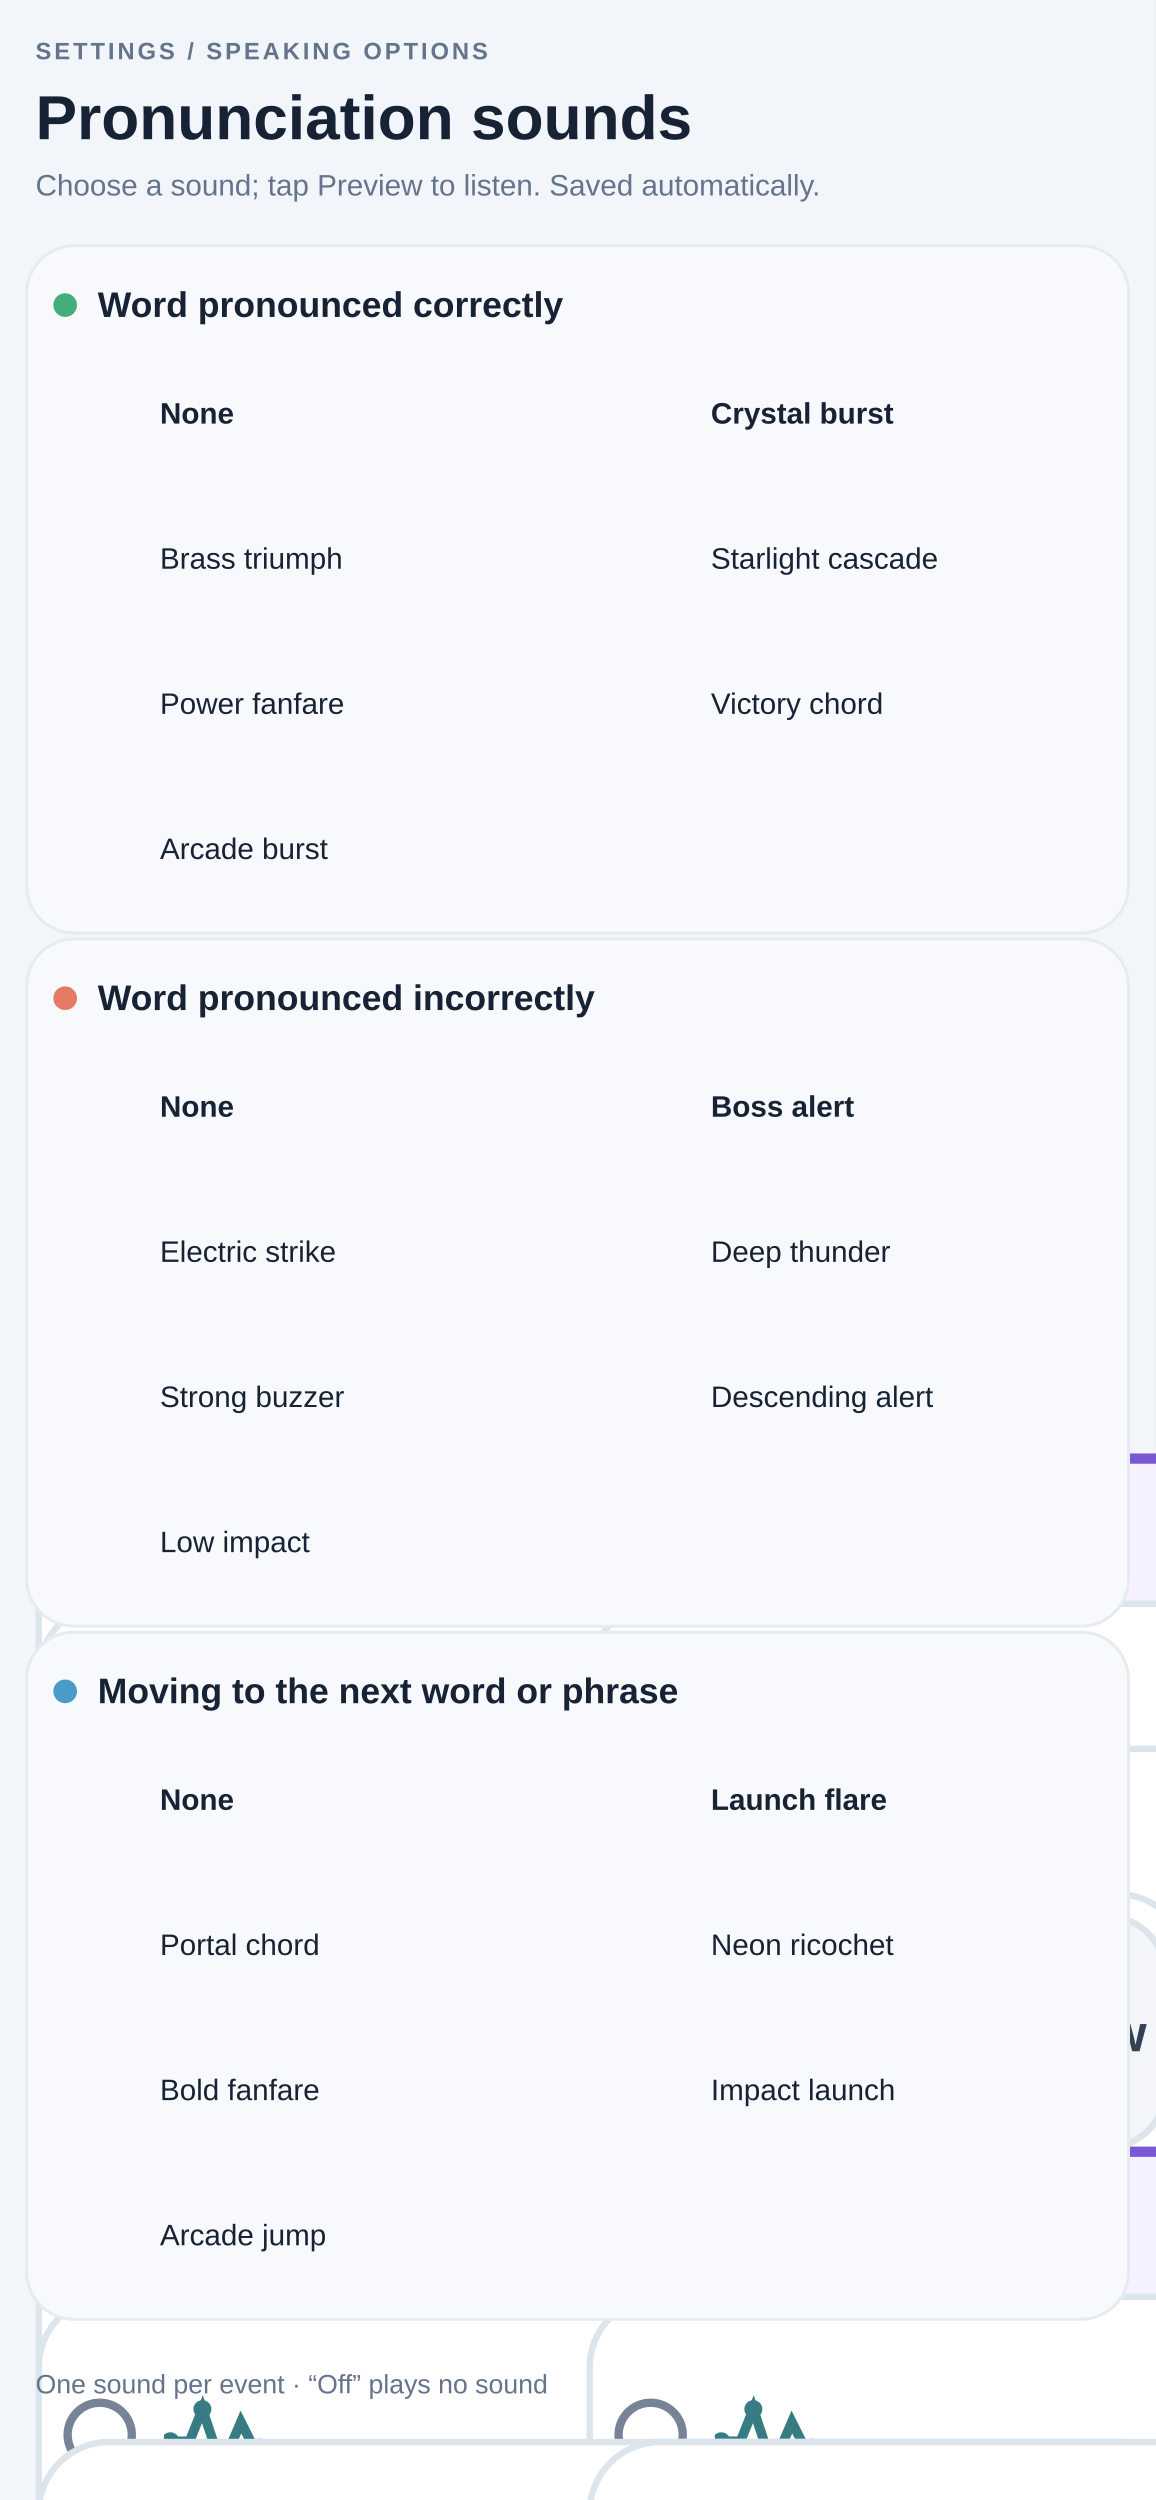
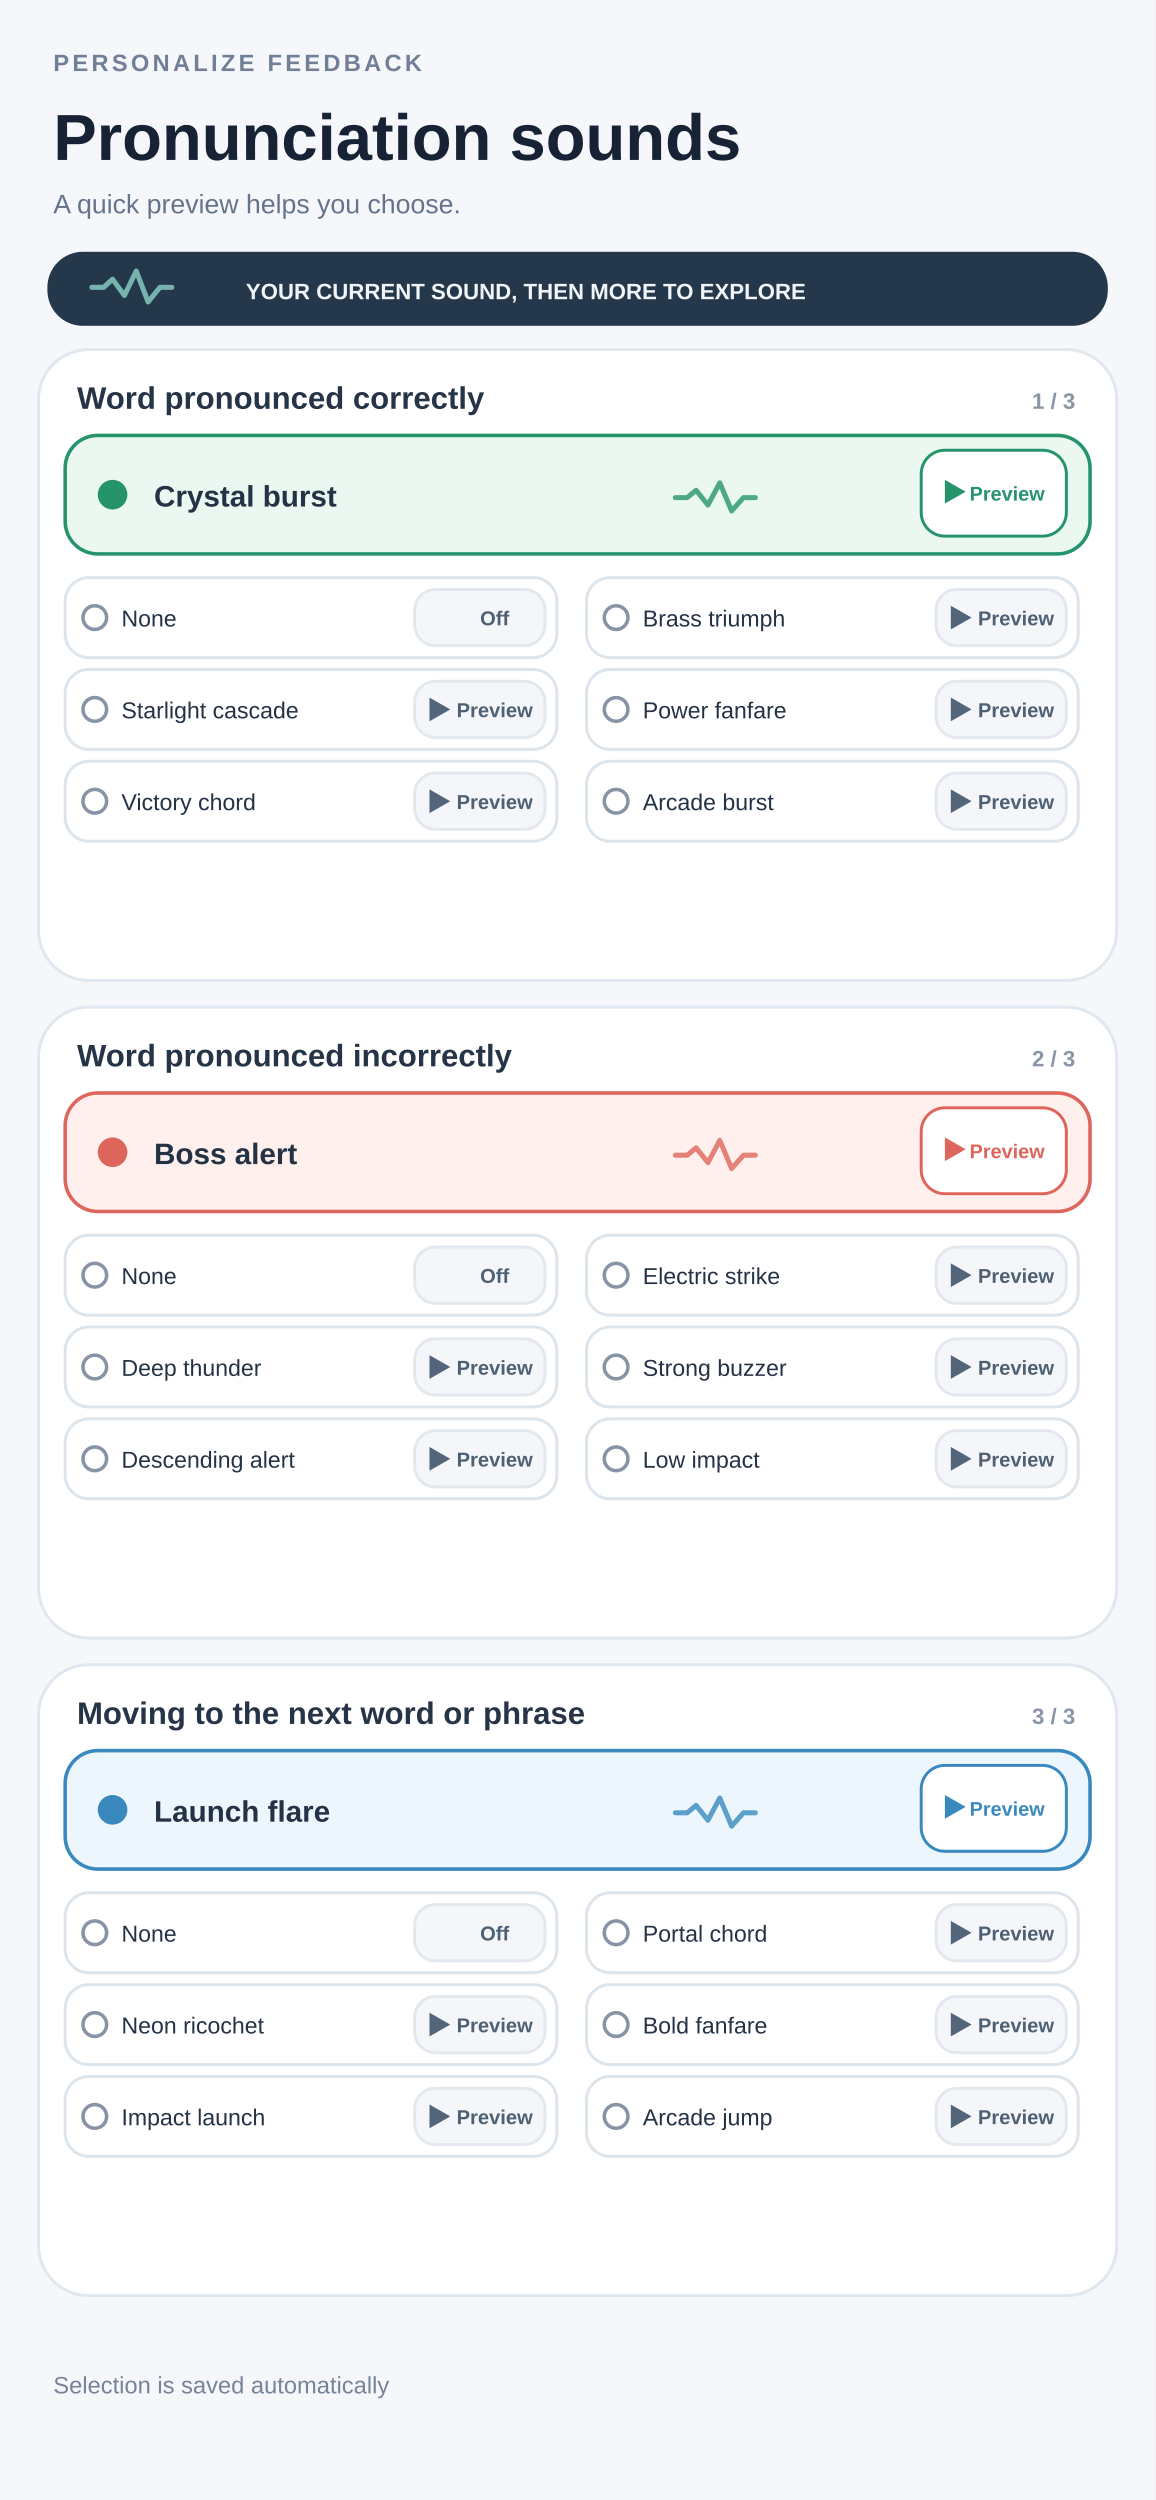
<svg xmlns="http://www.w3.org/2000/svg" viewBox="0 0 390 844" role="img" aria-labelledby="title desc">
  <defs>
-     <symbol id="art" viewBox="0 0 18 18">
-       <path d="M1 10h3l2-5 3 9 3-7 2 4h3" fill="none" stroke="#367c82" stroke-width="1.5" stroke-linecap="round" />
-       <g fill="#367c82">
-         <circle cx="1" cy="10" r="1.4" />
-         <circle cx="6" cy="5" r="1.4" />
-         <circle cx="9" cy="14" r="1.4" />
-         <circle cx="15" cy="11" r="1.4" />
-       </g>
-     </symbol>
-     <symbol id="tile" viewBox="0 0 180 44">
-       <rect x=".5" y=".5" width="179" height="43" rx="11" fill="#fff" stroke="#dce4ec" />
-       <circle cx="10" cy="22" r="5" fill="#fff" stroke="#778397" stroke-width="1.3" />
-       <use href="#art" x="20" y="13" width="18" height="18" />
-       <rect x="132" y="4" width="44" height="36" rx="9" fill="#f3f5f9" stroke="#dce4ec" />
-       <path d="M139 16l6 4-6 4z" fill="#526378" />
-       <text x="158" y="25" text-anchor="middle" fill="#334155" font-size="8" font-weight="700">Preview</text>
-     </symbol>
-     <symbol id="selected" viewBox="0 0 180 44">
-       <rect x=".5" y=".5" width="179" height="43" rx="11" fill="#f5f1ff" stroke="#7958d6" stroke-width="1.6" />
-       <circle cx="10" cy="22" r="5" fill="#7958d6" />
-       <circle cx="10" cy="22" r="2" fill="#fff" />
-       <use href="#art" x="20" y="13" width="18" height="18" />
-       <rect x="132" y="4" width="44" height="36" rx="9" fill="#fff" stroke="#cfc2f5" />
-       <path d="M139 16l6 4-6 4z" fill="#5b3cb2" />
-       <text x="158" y="25" text-anchor="middle" fill="#5b3cb2" font-size="8" font-weight="700">Preview</text>
-     </symbol>
-     <symbol id="none" viewBox="0 0 180 44">
-       <rect x=".5" y=".5" width="179" height="43" rx="11" fill="#fff" stroke="#dce4ec" />
-       <circle cx="10" cy="22" r="5" fill="#fff" stroke="#778397" stroke-width="1.3" />
-       <use href="#art" x="20" y="13" width="18" height="18" />
-       <text x="143" y="25" text-anchor="middle" fill="#8793a3" font-size="8" font-weight="700">Off</text>
-     </symbol>
-     <style>text{font-family:Arial,sans-serif}.ink{fill:#172335}.muted{fill:#64748b}.panel{fill:#f7f9fc;stroke:#e6ebf1}</style>
+     <linearGradient id="glow" x1="0" y1="0" x2="1" y2="1">
+       <stop offset="0" stop-color="#dff5ef" />
+       <stop offset="1" stop-color="#e8eaff" />
+     </linearGradient>
+     <style>text{font-family:Arial,Helvetica,sans-serif}.muted{fill:#758297}.ink{fill:#172335}</style>
  </defs>
-   <rect width="390" height="844" fill="#f2f5f9" />
-   <text x="12" y="20" class="muted" font-size="8" font-weight="700" letter-spacing="1">SETTINGS  /  SPEAKING OPTIONS</text>
-   <text x="12" y="47" class="ink" font-size="21" font-weight="700">Pronunciation sounds</text>
-   <text x="12" y="66" class="muted" font-size="10">Choose a sound; tap Preview to listen. Saved automatically.</text>
-   <g>
-     <rect class="panel" x="9" y="83" width="372" height="232" rx="16" />
-     <circle cx="22" cy="103" r="4" fill="#45ad7a" />
-     <text x="33" y="107" class="ink" font-size="12" font-weight="700">Word pronounced correctly</text>
-     <use href="#none" x="12" y="117" />
-     <text x="54" y="143" class="ink" font-size="10" font-weight="700">None</text>
-     <use href="#selected" x="198" y="117" />
-     <text x="240" y="143" class="ink" font-size="10" font-weight="700">Crystal burst</text>
-     <use href="#tile" x="12" y="166" />
-     <text x="54" y="192" class="ink" font-size="10">Brass triumph</text>
-     <use href="#tile" x="198" y="166" />
-     <text x="240" y="192" class="ink" font-size="10">Starlight cascade</text>
-     <use href="#tile" x="12" y="215" />
-     <text x="54" y="241" class="ink" font-size="10">Power fanfare</text>
-     <use href="#tile" x="198" y="215" />
-     <text x="240" y="241" class="ink" font-size="10">Victory chord</text>
-     <use href="#tile" x="12" y="264" />
-     <text x="54" y="290" class="ink" font-size="10">Arcade burst</text>
-   </g>
-   <g>
-     <rect class="panel" x="9" y="317" width="372" height="232" rx="16" />
-     <circle cx="22" cy="337" r="4" fill="#e77a67" />
-     <text x="33" y="341" class="ink" font-size="12" font-weight="700">Word pronounced incorrectly</text>
-     <use href="#none" x="12" y="351" />
-     <text x="54" y="377" class="ink" font-size="10" font-weight="700">None</text>
-     <use href="#selected" x="198" y="351" />
-     <text x="240" y="377" class="ink" font-size="10" font-weight="700">Boss alert</text>
-     <use href="#tile" x="12" y="400" />
-     <text x="54" y="426" class="ink" font-size="10">Electric strike</text>
-     <use href="#tile" x="198" y="400" />
-     <text x="240" y="426" class="ink" font-size="10">Deep thunder</text>
-     <use href="#tile" x="12" y="449" />
-     <text x="54" y="475" class="ink" font-size="10">Strong buzzer</text>
-     <use href="#tile" x="198" y="449" />
-     <text x="240" y="475" class="ink" font-size="10">Descending alert</text>
-     <use href="#tile" x="12" y="498" />
-     <text x="54" y="524" class="ink" font-size="10">Low impact</text>
-   </g>
-   <g>
-     <rect class="panel" x="9" y="551" width="372" height="232" rx="16" />
-     <circle cx="22" cy="571" r="4" fill="#499cc6" />
-     <text x="33" y="575" class="ink" font-size="12" font-weight="700">Moving to the next word or phrase</text>
-     <use href="#none" x="12" y="585" />
-     <text x="54" y="611" class="ink" font-size="10" font-weight="700">None</text>
-     <use href="#selected" x="198" y="585" />
-     <text x="240" y="611" class="ink" font-size="10" font-weight="700">Launch flare</text>
-     <use href="#tile" x="12" y="634" />
-     <text x="54" y="660" class="ink" font-size="10">Portal chord</text>
-     <use href="#tile" x="198" y="634" />
-     <text x="240" y="660" class="ink" font-size="10">Neon ricochet</text>
-     <use href="#tile" x="12" y="683" />
-     <text x="54" y="709" class="ink" font-size="10">Bold fanfare</text>
-     <use href="#tile" x="198" y="683" />
-     <text x="240" y="709" class="ink" font-size="10">Impact launch</text>
-     <use href="#tile" x="12" y="732" />
-     <text x="54" y="758" class="ink" font-size="10">Arcade jump</text>
-   </g>
-   <text x="12" y="808" class="muted" font-size="9">One sound per event · “Off” plays no sound</text>
+   <rect width="390" height="844" fill="#f5f7fb" />
+   <text x="18" y="24" fill="#718097" font-size="8" font-weight="700" text-anchor="start" letter-spacing="1.1">PERSONALIZE FEEDBACK</text>
+   <text x="18" y="54" fill="#172335" font-size="22" font-weight="700" text-anchor="start">Pronunciation sounds</text>
+   <text x="18" y="72" fill="#64748b" font-size="9" font-weight="400" text-anchor="start">A quick preview helps you choose.</text>
+   <rect x="16" y="85" width="358" height="25" rx="12" fill="#25374a" stroke="none" stroke-width="1" />
+   <path d="M31 97h4l3 -2.75 4 5.5 4 -8.25 4 10.45 4 -4.95 4 0" fill="none" stroke="#8bd2c7" stroke-width="1.7" stroke-linecap="round" stroke-linejoin="round" opacity=".8" />
+   <text x="83" y="101" fill="#f1f5f9" font-size="7.5" font-weight="700" text-anchor="start">YOUR CURRENT SOUND, THEN MORE TO EXPLORE</text>
+   <rect x="13" y="118" width="364" height="213" rx="17" fill="#fff" stroke="#e0e7ef" stroke-width="1" />
+   <text x="26" y="138" fill="#263448" font-size="10.5" font-weight="700" text-anchor="start">Word pronounced correctly</text>
+   <text x="363" y="138" fill="#8a96a5" font-size="7.5" font-weight="700" text-anchor="end">1 / 3</text>
+   <rect x="22" y="147" width="346" height="40" rx="11" fill="#eaf8f1" stroke="#25946b" stroke-width="1.2" />
+   <circle cx="38" cy="167" r="5" fill="#25946b" />
+   <text x="52" y="171" fill="#243246" font-size="10" font-weight="700" text-anchor="start">Crystal burst</text>
+   <path d="M228 168h4l3 -2.5 4 5.0 4 -7.5 4 9.5 4 -4.5 4 0" fill="none" stroke="#25946b" stroke-width="1.7" stroke-linecap="round" stroke-linejoin="round" opacity=".8" />
+   <rect x="311" y="152" width="49" height="29" rx="8" fill="#fff" stroke="#25946b" stroke-width="1" />
+   <path d="M319 162l7 4-7 4z" fill="#25946b" />
+   <text x="340" y="169" fill="#25946b" font-size="6.7" font-weight="700" text-anchor="middle">Preview</text>
+   <rect x="22" y="195" width="166" height="27" rx="8" fill="#fff" stroke="#dce4ec" stroke-width="1" />
+   <circle cx="32" cy="208.5" r="4" fill="none" stroke="#8794a5" stroke-width="1.2" />
+   <rect x="140" y="199" width="44" height="19" rx="7" fill="#f4f6fa" stroke="#e3e8ef" stroke-width="1" />
+   <text x="167" y="211.1" fill="#4e6074" font-size="6.8" font-weight="700" text-anchor="middle">Off</text>
+   <text x="41" y="211.5" fill="#243246" font-size="7.8" font-weight="500" text-anchor="start">None</text>
+   <rect x="198" y="195" width="166" height="27" rx="8" fill="#fff" stroke="#dce4ec" stroke-width="1" />
+   <circle cx="208" cy="208.5" r="4" fill="none" stroke="#8794a5" stroke-width="1.2" />
+   <rect x="316" y="199" width="44" height="19" rx="7" fill="#f4f6fa" stroke="#e3e8ef" stroke-width="1" />
+   <path d="M321 204.5l7 4-7 4z" fill="#53657a" />
+   <text x="343" y="211.1" fill="#4e6074" font-size="6.8" font-weight="700" text-anchor="middle">Preview</text>
+   <text x="217" y="211.5" fill="#243246" font-size="7.8" font-weight="500" text-anchor="start">Brass triumph</text>
+   <rect x="22" y="226" width="166" height="27" rx="8" fill="#fff" stroke="#dce4ec" stroke-width="1" />
+   <circle cx="32" cy="239.5" r="4" fill="none" stroke="#8794a5" stroke-width="1.2" />
+   <rect x="140" y="230" width="44" height="19" rx="7" fill="#f4f6fa" stroke="#e3e8ef" stroke-width="1" />
+   <path d="M145 235.5l7 4-7 4z" fill="#53657a" />
+   <text x="167" y="242.1" fill="#4e6074" font-size="6.8" font-weight="700" text-anchor="middle">Preview</text>
+   <text x="41" y="242.5" fill="#243246" font-size="7.8" font-weight="500" text-anchor="start">Starlight cascade</text>
+   <rect x="198" y="226" width="166" height="27" rx="8" fill="#fff" stroke="#dce4ec" stroke-width="1" />
+   <circle cx="208" cy="239.5" r="4" fill="none" stroke="#8794a5" stroke-width="1.2" />
+   <rect x="316" y="230" width="44" height="19" rx="7" fill="#f4f6fa" stroke="#e3e8ef" stroke-width="1" />
+   <path d="M321 235.5l7 4-7 4z" fill="#53657a" />
+   <text x="343" y="242.1" fill="#4e6074" font-size="6.8" font-weight="700" text-anchor="middle">Preview</text>
+   <text x="217" y="242.5" fill="#243246" font-size="7.8" font-weight="500" text-anchor="start">Power fanfare</text>
+   <rect x="22" y="257" width="166" height="27" rx="8" fill="#fff" stroke="#dce4ec" stroke-width="1" />
+   <circle cx="32" cy="270.5" r="4" fill="none" stroke="#8794a5" stroke-width="1.2" />
+   <rect x="140" y="261" width="44" height="19" rx="7" fill="#f4f6fa" stroke="#e3e8ef" stroke-width="1" />
+   <path d="M145 266.5l7 4-7 4z" fill="#53657a" />
+   <text x="167" y="273.1" fill="#4e6074" font-size="6.8" font-weight="700" text-anchor="middle">Preview</text>
+   <text x="41" y="273.5" fill="#243246" font-size="7.8" font-weight="500" text-anchor="start">Victory chord</text>
+   <rect x="198" y="257" width="166" height="27" rx="8" fill="#fff" stroke="#dce4ec" stroke-width="1" />
+   <circle cx="208" cy="270.5" r="4" fill="none" stroke="#8794a5" stroke-width="1.2" />
+   <rect x="316" y="261" width="44" height="19" rx="7" fill="#f4f6fa" stroke="#e3e8ef" stroke-width="1" />
+   <path d="M321 266.5l7 4-7 4z" fill="#53657a" />
+   <text x="343" y="273.1" fill="#4e6074" font-size="6.8" font-weight="700" text-anchor="middle">Preview</text>
+   <text x="217" y="273.5" fill="#243246" font-size="7.8" font-weight="500" text-anchor="start">Arcade burst</text>
+   <rect x="13" y="340" width="364" height="213" rx="17" fill="#fff" stroke="#e0e7ef" stroke-width="1" />
+   <text x="26" y="360" fill="#263448" font-size="10.5" font-weight="700" text-anchor="start">Word pronounced incorrectly</text>
+   <text x="363" y="360" fill="#8a96a5" font-size="7.5" font-weight="700" text-anchor="end">2 / 3</text>
+   <rect x="22" y="369" width="346" height="40" rx="11" fill="#fff0ed" stroke="#dd655b" stroke-width="1.2" />
+   <circle cx="38" cy="389" r="5" fill="#dd655b" />
+   <text x="52" y="393" fill="#243246" font-size="10" font-weight="700" text-anchor="start">Boss alert</text>
+   <path d="M228 390h4l3 -2.5 4 5.0 4 -7.5 4 9.5 4 -4.5 4 0" fill="none" stroke="#dd655b" stroke-width="1.7" stroke-linecap="round" stroke-linejoin="round" opacity=".8" />
+   <rect x="311" y="374" width="49" height="29" rx="8" fill="#fff" stroke="#dd655b" stroke-width="1" />
+   <path d="M319 384l7 4-7 4z" fill="#dd655b" />
+   <text x="340" y="391" fill="#dd655b" font-size="6.7" font-weight="700" text-anchor="middle">Preview</text>
+   <rect x="22" y="417" width="166" height="27" rx="8" fill="#fff" stroke="#dce4ec" stroke-width="1" />
+   <circle cx="32" cy="430.5" r="4" fill="none" stroke="#8794a5" stroke-width="1.2" />
+   <rect x="140" y="421" width="44" height="19" rx="7" fill="#f4f6fa" stroke="#e3e8ef" stroke-width="1" />
+   <text x="167" y="433.1" fill="#4e6074" font-size="6.8" font-weight="700" text-anchor="middle">Off</text>
+   <text x="41" y="433.5" fill="#243246" font-size="7.8" font-weight="500" text-anchor="start">None</text>
+   <rect x="198" y="417" width="166" height="27" rx="8" fill="#fff" stroke="#dce4ec" stroke-width="1" />
+   <circle cx="208" cy="430.5" r="4" fill="none" stroke="#8794a5" stroke-width="1.2" />
+   <rect x="316" y="421" width="44" height="19" rx="7" fill="#f4f6fa" stroke="#e3e8ef" stroke-width="1" />
+   <path d="M321 426.5l7 4-7 4z" fill="#53657a" />
+   <text x="343" y="433.1" fill="#4e6074" font-size="6.8" font-weight="700" text-anchor="middle">Preview</text>
+   <text x="217" y="433.5" fill="#243246" font-size="7.8" font-weight="500" text-anchor="start">Electric strike</text>
+   <rect x="22" y="448" width="166" height="27" rx="8" fill="#fff" stroke="#dce4ec" stroke-width="1" />
+   <circle cx="32" cy="461.5" r="4" fill="none" stroke="#8794a5" stroke-width="1.2" />
+   <rect x="140" y="452" width="44" height="19" rx="7" fill="#f4f6fa" stroke="#e3e8ef" stroke-width="1" />
+   <path d="M145 457.5l7 4-7 4z" fill="#53657a" />
+   <text x="167" y="464.1" fill="#4e6074" font-size="6.8" font-weight="700" text-anchor="middle">Preview</text>
+   <text x="41" y="464.5" fill="#243246" font-size="7.8" font-weight="500" text-anchor="start">Deep thunder</text>
+   <rect x="198" y="448" width="166" height="27" rx="8" fill="#fff" stroke="#dce4ec" stroke-width="1" />
+   <circle cx="208" cy="461.5" r="4" fill="none" stroke="#8794a5" stroke-width="1.2" />
+   <rect x="316" y="452" width="44" height="19" rx="7" fill="#f4f6fa" stroke="#e3e8ef" stroke-width="1" />
+   <path d="M321 457.5l7 4-7 4z" fill="#53657a" />
+   <text x="343" y="464.1" fill="#4e6074" font-size="6.8" font-weight="700" text-anchor="middle">Preview</text>
+   <text x="217" y="464.5" fill="#243246" font-size="7.8" font-weight="500" text-anchor="start">Strong buzzer</text>
+   <rect x="22" y="479" width="166" height="27" rx="8" fill="#fff" stroke="#dce4ec" stroke-width="1" />
+   <circle cx="32" cy="492.5" r="4" fill="none" stroke="#8794a5" stroke-width="1.2" />
+   <rect x="140" y="483" width="44" height="19" rx="7" fill="#f4f6fa" stroke="#e3e8ef" stroke-width="1" />
+   <path d="M145 488.5l7 4-7 4z" fill="#53657a" />
+   <text x="167" y="495.1" fill="#4e6074" font-size="6.8" font-weight="700" text-anchor="middle">Preview</text>
+   <text x="41" y="495.5" fill="#243246" font-size="7.8" font-weight="500" text-anchor="start">Descending alert</text>
+   <rect x="198" y="479" width="166" height="27" rx="8" fill="#fff" stroke="#dce4ec" stroke-width="1" />
+   <circle cx="208" cy="492.5" r="4" fill="none" stroke="#8794a5" stroke-width="1.2" />
+   <rect x="316" y="483" width="44" height="19" rx="7" fill="#f4f6fa" stroke="#e3e8ef" stroke-width="1" />
+   <path d="M321 488.5l7 4-7 4z" fill="#53657a" />
+   <text x="343" y="495.1" fill="#4e6074" font-size="6.8" font-weight="700" text-anchor="middle">Preview</text>
+   <text x="217" y="495.5" fill="#243246" font-size="7.8" font-weight="500" text-anchor="start">Low impact</text>
+   <rect x="13" y="562" width="364" height="213" rx="17" fill="#fff" stroke="#e0e7ef" stroke-width="1" />
+   <text x="26" y="582" fill="#263448" font-size="10.5" font-weight="700" text-anchor="start">Moving to the next word or phrase</text>
+   <text x="363" y="582" fill="#8a96a5" font-size="7.5" font-weight="700" text-anchor="end">3 / 3</text>
+   <rect x="22" y="591" width="346" height="40" rx="11" fill="#edf6fc" stroke="#3989bf" stroke-width="1.2" />
+   <circle cx="38" cy="611" r="5" fill="#3989bf" />
+   <text x="52" y="615" fill="#243246" font-size="10" font-weight="700" text-anchor="start">Launch flare</text>
+   <path d="M228 612h4l3 -2.5 4 5.0 4 -7.5 4 9.5 4 -4.5 4 0" fill="none" stroke="#3989bf" stroke-width="1.7" stroke-linecap="round" stroke-linejoin="round" opacity=".8" />
+   <rect x="311" y="596" width="49" height="29" rx="8" fill="#fff" stroke="#3989bf" stroke-width="1" />
+   <path d="M319 606l7 4-7 4z" fill="#3989bf" />
+   <text x="340" y="613" fill="#3989bf" font-size="6.7" font-weight="700" text-anchor="middle">Preview</text>
+   <rect x="22" y="639" width="166" height="27" rx="8" fill="#fff" stroke="#dce4ec" stroke-width="1" />
+   <circle cx="32" cy="652.5" r="4" fill="none" stroke="#8794a5" stroke-width="1.2" />
+   <rect x="140" y="643" width="44" height="19" rx="7" fill="#f4f6fa" stroke="#e3e8ef" stroke-width="1" />
+   <text x="167" y="655.1" fill="#4e6074" font-size="6.8" font-weight="700" text-anchor="middle">Off</text>
+   <text x="41" y="655.5" fill="#243246" font-size="7.8" font-weight="500" text-anchor="start">None</text>
+   <rect x="198" y="639" width="166" height="27" rx="8" fill="#fff" stroke="#dce4ec" stroke-width="1" />
+   <circle cx="208" cy="652.5" r="4" fill="none" stroke="#8794a5" stroke-width="1.2" />
+   <rect x="316" y="643" width="44" height="19" rx="7" fill="#f4f6fa" stroke="#e3e8ef" stroke-width="1" />
+   <path d="M321 648.5l7 4-7 4z" fill="#53657a" />
+   <text x="343" y="655.1" fill="#4e6074" font-size="6.8" font-weight="700" text-anchor="middle">Preview</text>
+   <text x="217" y="655.5" fill="#243246" font-size="7.8" font-weight="500" text-anchor="start">Portal chord</text>
+   <rect x="22" y="670" width="166" height="27" rx="8" fill="#fff" stroke="#dce4ec" stroke-width="1" />
+   <circle cx="32" cy="683.5" r="4" fill="none" stroke="#8794a5" stroke-width="1.2" />
+   <rect x="140" y="674" width="44" height="19" rx="7" fill="#f4f6fa" stroke="#e3e8ef" stroke-width="1" />
+   <path d="M145 679.5l7 4-7 4z" fill="#53657a" />
+   <text x="167" y="686.1" fill="#4e6074" font-size="6.8" font-weight="700" text-anchor="middle">Preview</text>
+   <text x="41" y="686.5" fill="#243246" font-size="7.8" font-weight="500" text-anchor="start">Neon ricochet</text>
+   <rect x="198" y="670" width="166" height="27" rx="8" fill="#fff" stroke="#dce4ec" stroke-width="1" />
+   <circle cx="208" cy="683.5" r="4" fill="none" stroke="#8794a5" stroke-width="1.2" />
+   <rect x="316" y="674" width="44" height="19" rx="7" fill="#f4f6fa" stroke="#e3e8ef" stroke-width="1" />
+   <path d="M321 679.5l7 4-7 4z" fill="#53657a" />
+   <text x="343" y="686.1" fill="#4e6074" font-size="6.8" font-weight="700" text-anchor="middle">Preview</text>
+   <text x="217" y="686.5" fill="#243246" font-size="7.8" font-weight="500" text-anchor="start">Bold fanfare</text>
+   <rect x="22" y="701" width="166" height="27" rx="8" fill="#fff" stroke="#dce4ec" stroke-width="1" />
+   <circle cx="32" cy="714.5" r="4" fill="none" stroke="#8794a5" stroke-width="1.2" />
+   <rect x="140" y="705" width="44" height="19" rx="7" fill="#f4f6fa" stroke="#e3e8ef" stroke-width="1" />
+   <path d="M145 710.5l7 4-7 4z" fill="#53657a" />
+   <text x="167" y="717.1" fill="#4e6074" font-size="6.8" font-weight="700" text-anchor="middle">Preview</text>
+   <text x="41" y="717.5" fill="#243246" font-size="7.8" font-weight="500" text-anchor="start">Impact launch</text>
+   <rect x="198" y="701" width="166" height="27" rx="8" fill="#fff" stroke="#dce4ec" stroke-width="1" />
+   <circle cx="208" cy="714.5" r="4" fill="none" stroke="#8794a5" stroke-width="1.2" />
+   <rect x="316" y="705" width="44" height="19" rx="7" fill="#f4f6fa" stroke="#e3e8ef" stroke-width="1" />
+   <path d="M321 710.5l7 4-7 4z" fill="#53657a" />
+   <text x="343" y="717.1" fill="#4e6074" font-size="6.8" font-weight="700" text-anchor="middle">Preview</text>
+   <text x="217" y="717.5" fill="#243246" font-size="7.8" font-weight="500" text-anchor="start">Arcade jump</text>
+   <text x="18" y="808" fill="#778398" font-size="8" font-weight="400" text-anchor="start">Selection is saved automatically</text>
</svg>
